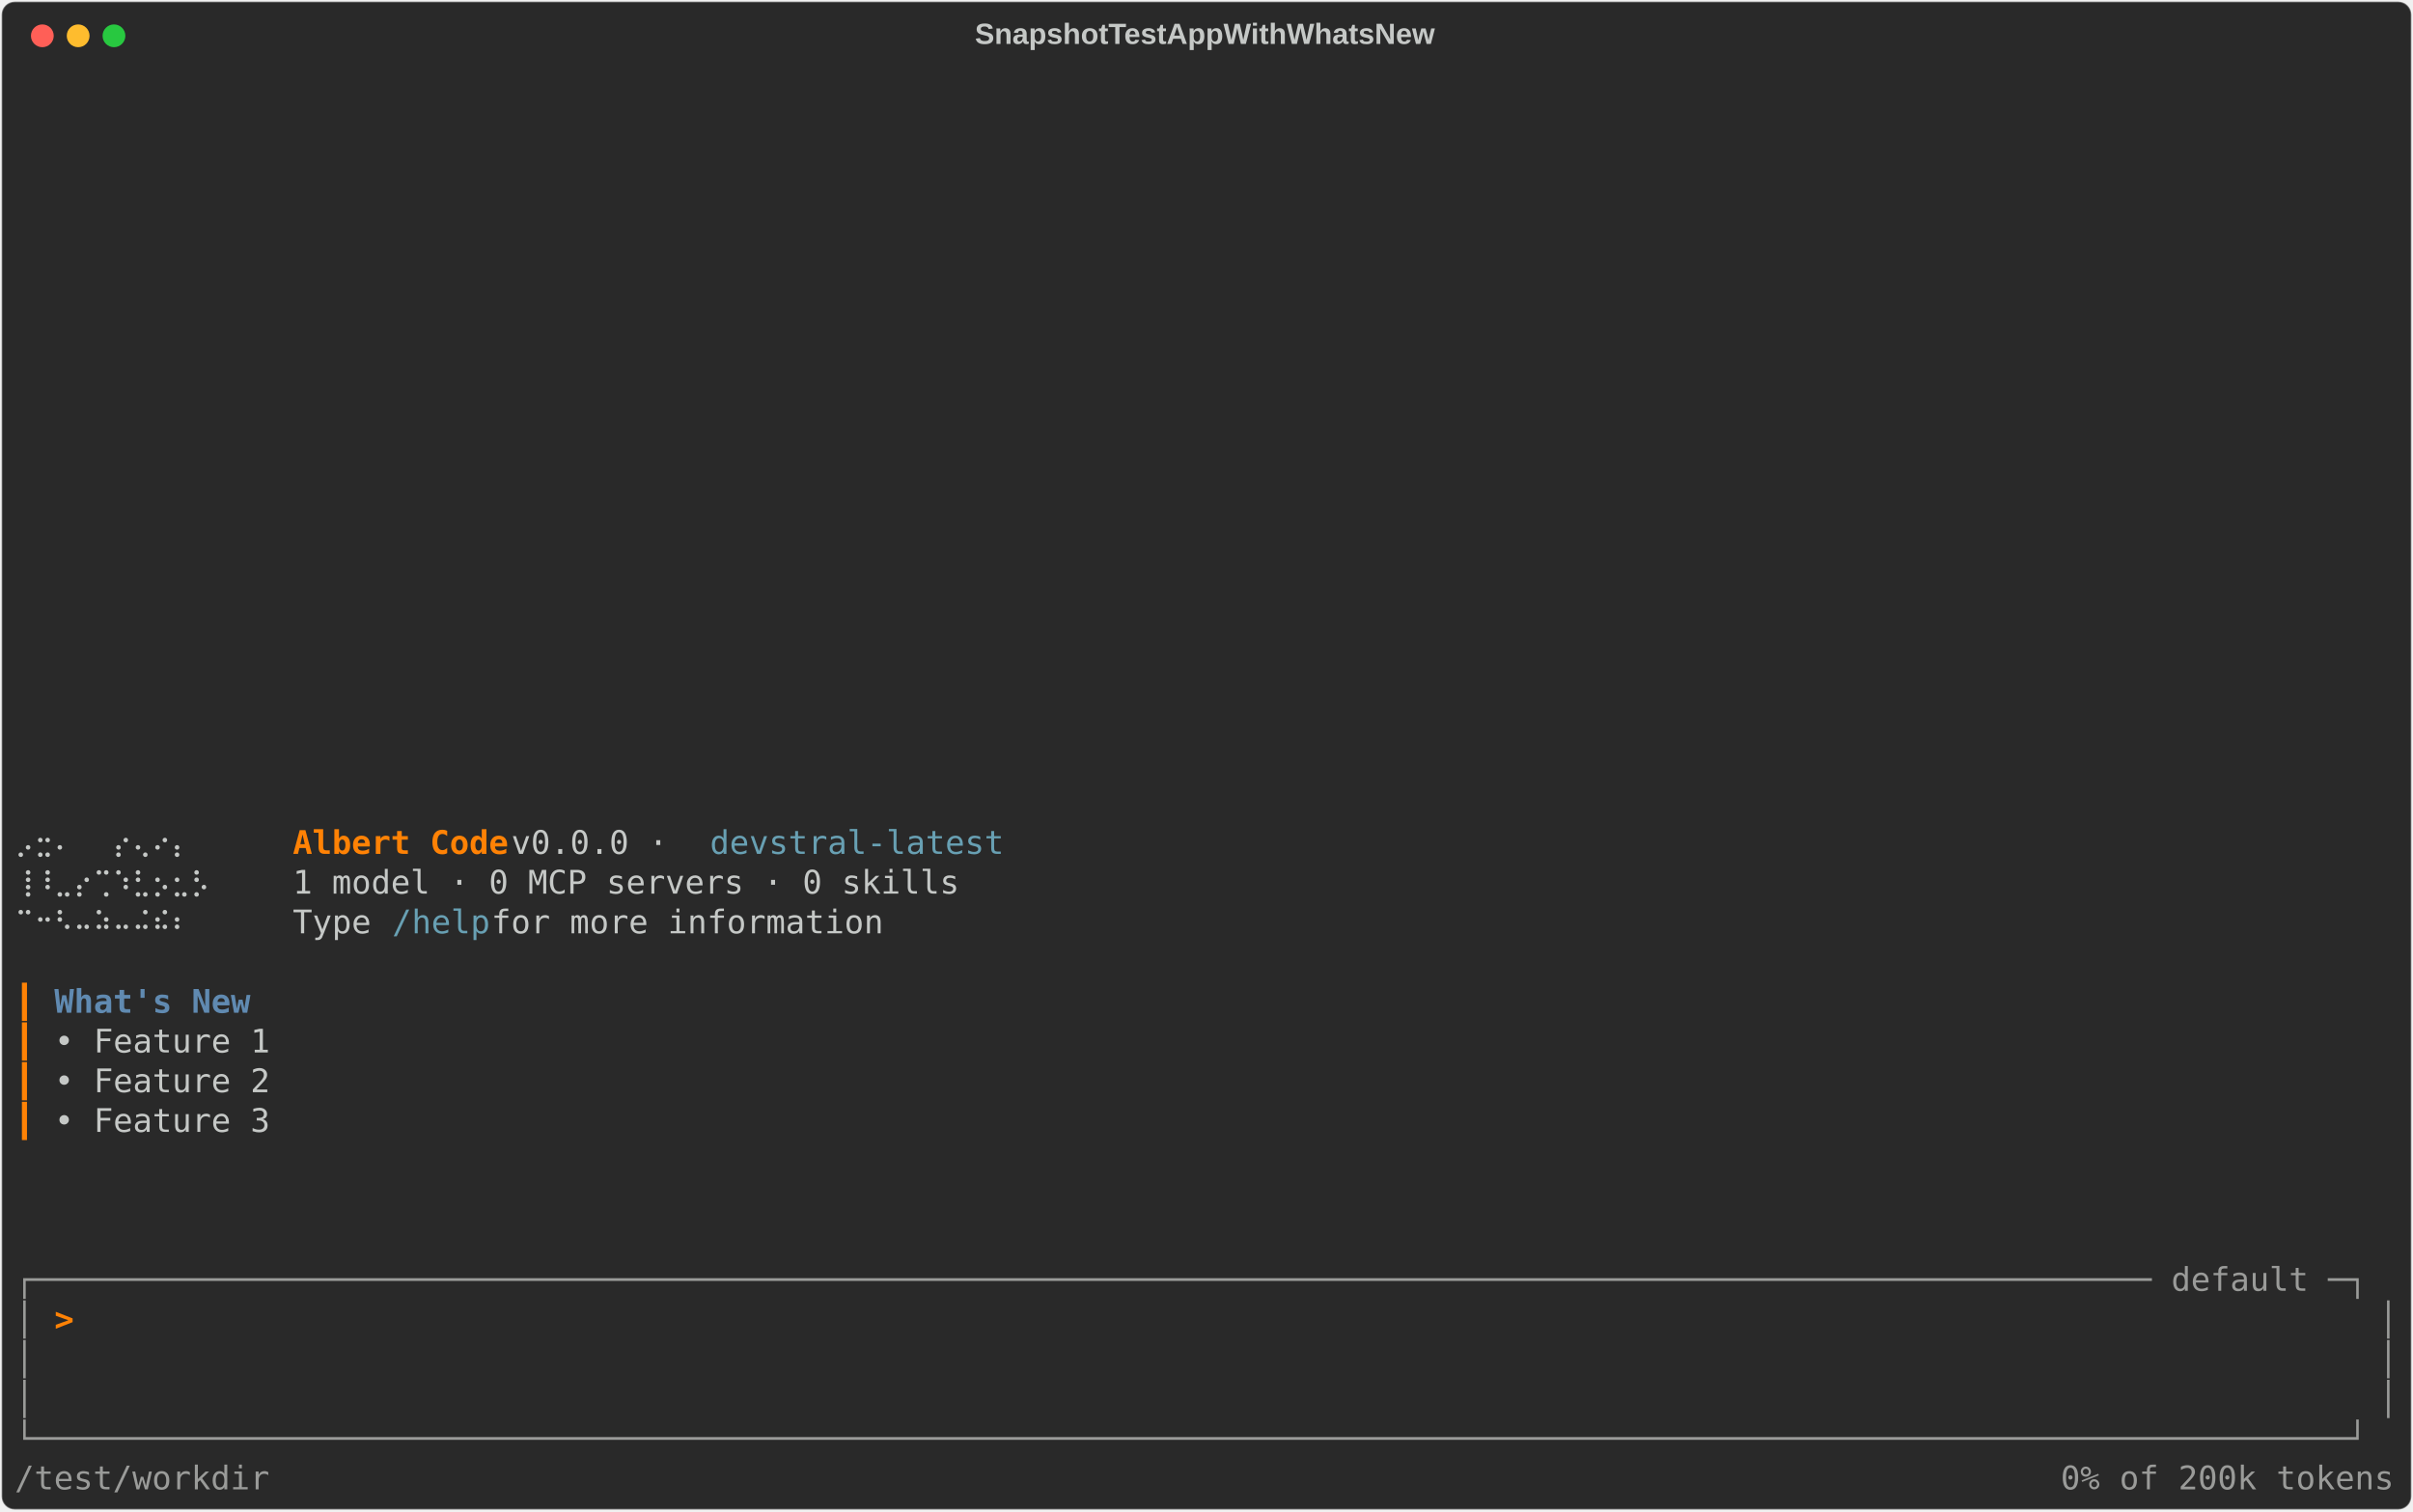
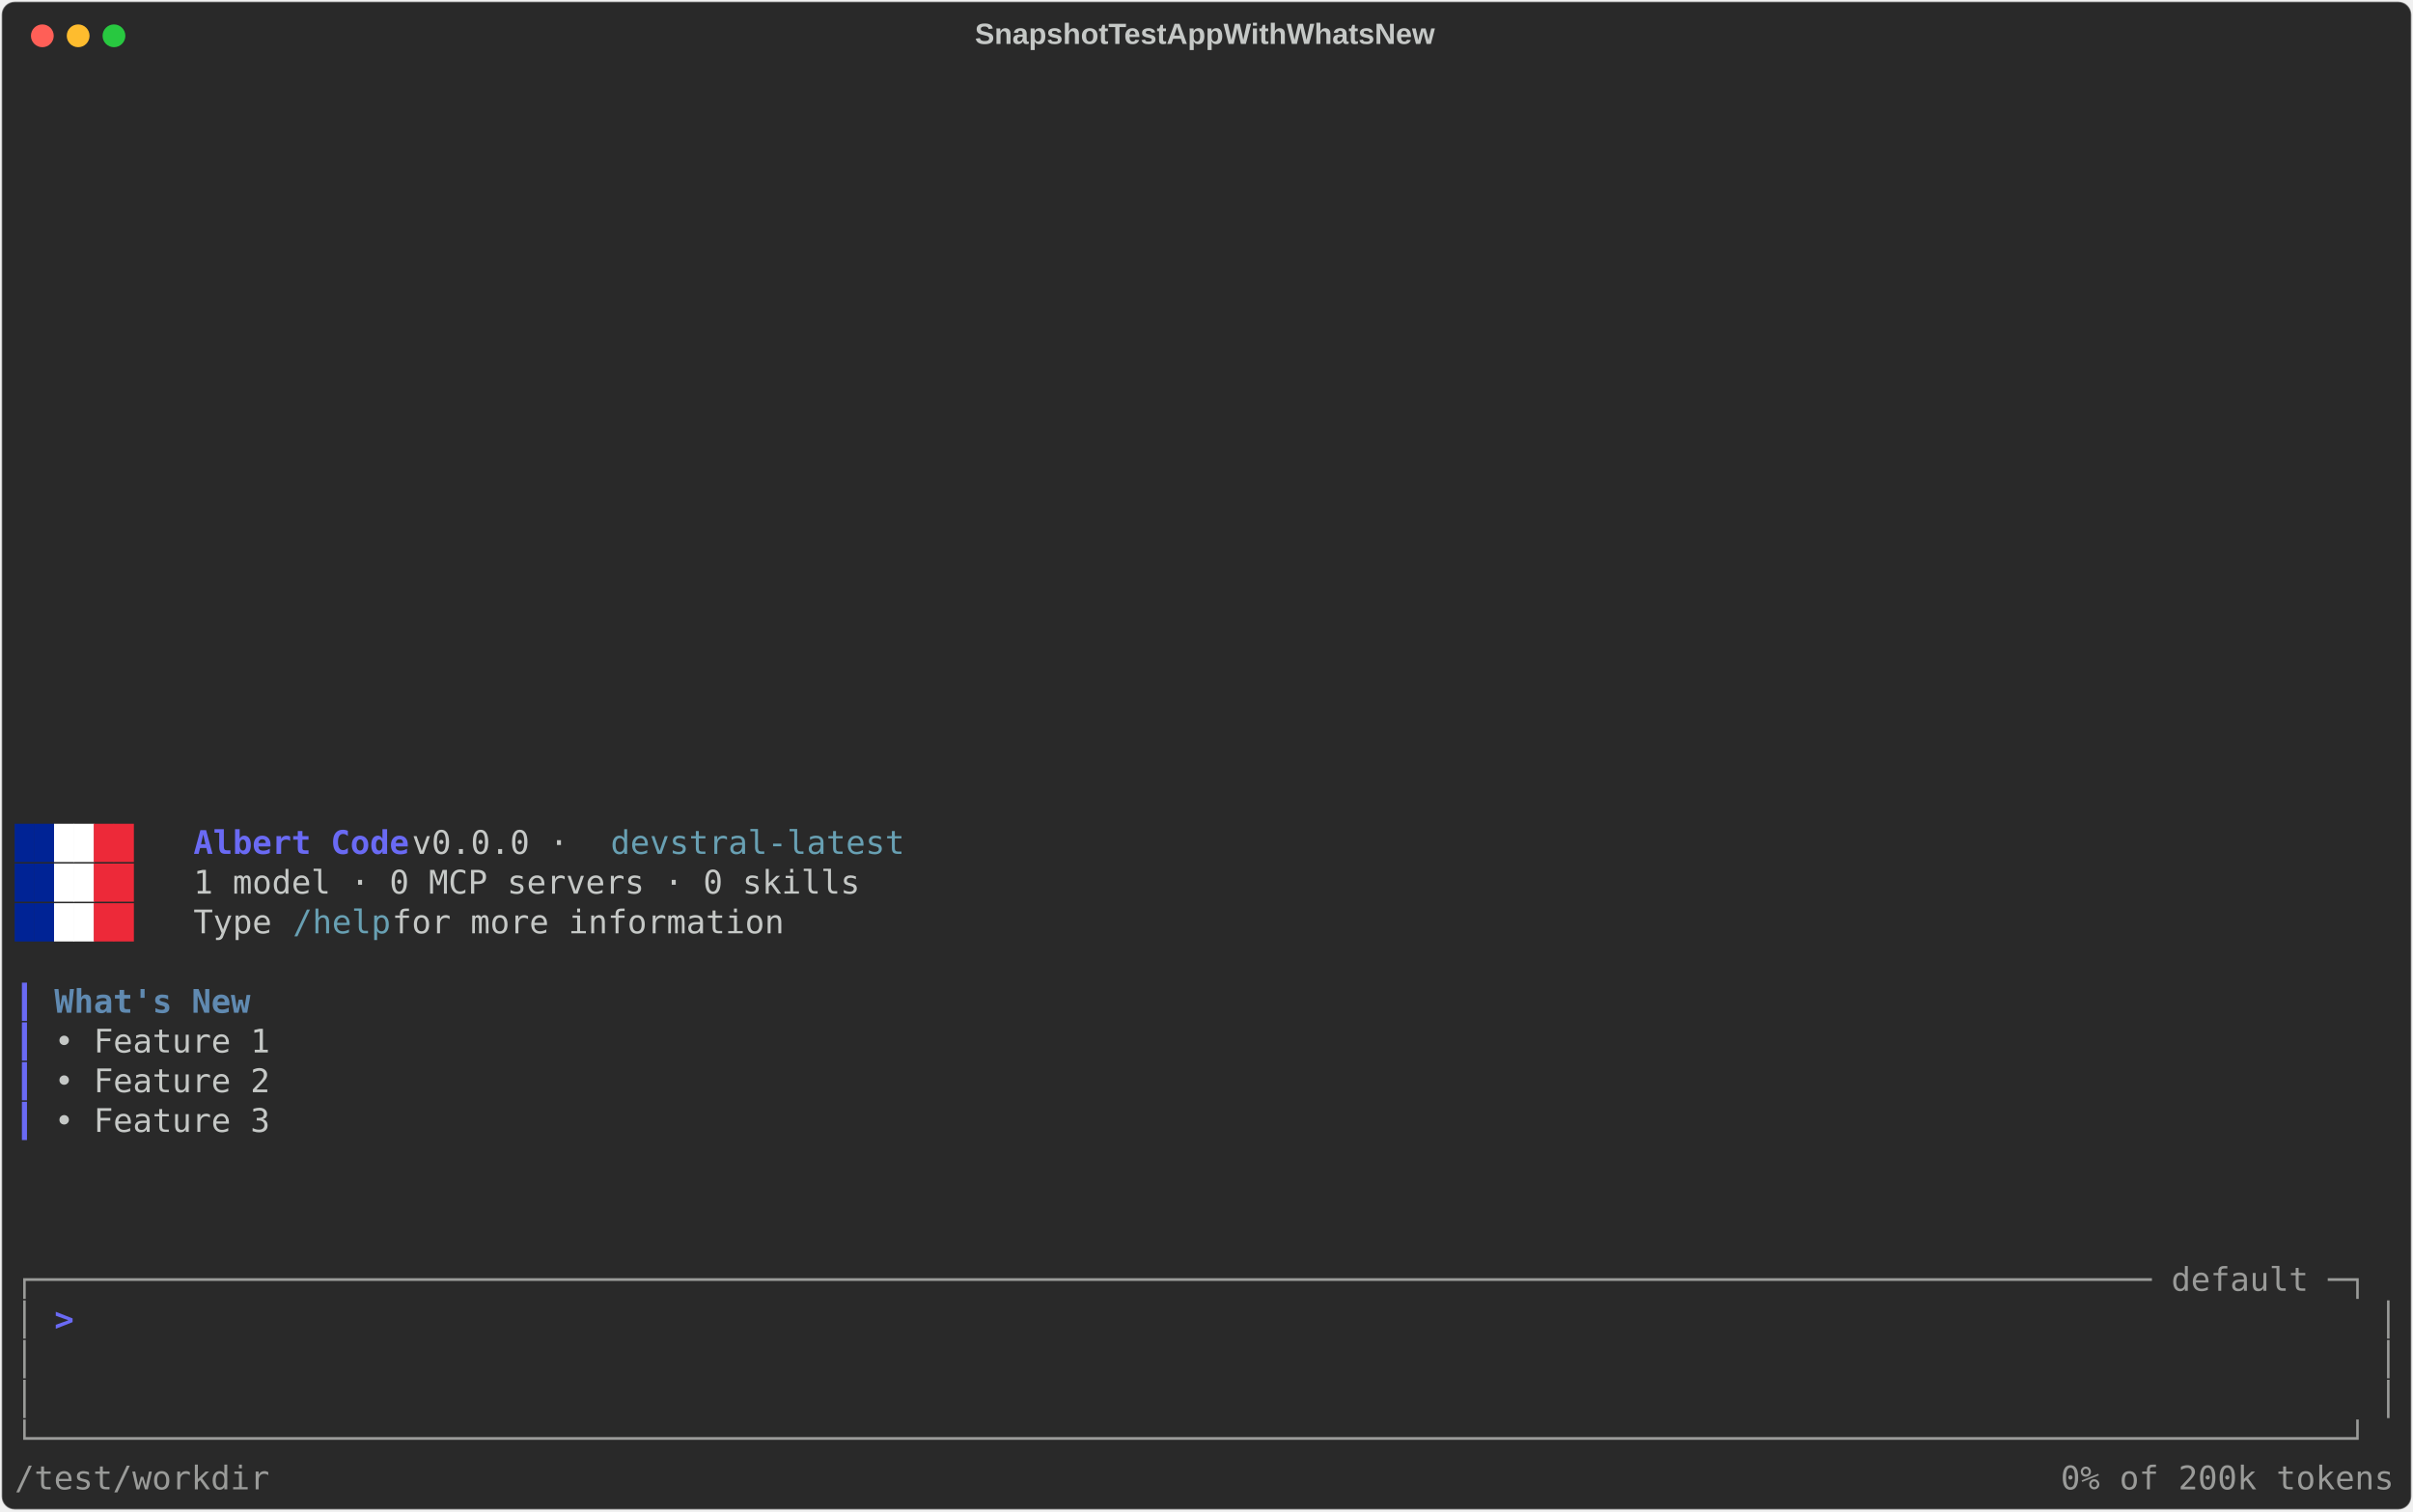
<svg xmlns="http://www.w3.org/2000/svg" class="rich-terminal" viewBox="0 0 1482 928.4">
  <style>

    @font-face {
        font-family: "Fira Code";
        src: local("FiraCode-Regular"),
                url("https://cdnjs.cloudflare.com/ajax/libs/firacode/6.2.0/woff2/FiraCode-Regular.woff2") format("woff2"),
                url("https://cdnjs.cloudflare.com/ajax/libs/firacode/6.2.0/woff/FiraCode-Regular.woff") format("woff");
        font-style: normal;
        font-weight: 400;
    }
    @font-face {
        font-family: "Fira Code";
        src: local("FiraCode-Bold"),
                url("https://cdnjs.cloudflare.com/ajax/libs/firacode/6.2.0/woff2/FiraCode-Bold.woff2") format("woff2"),
                url("https://cdnjs.cloudflare.com/ajax/libs/firacode/6.2.0/woff/FiraCode-Bold.woff") format("woff");
        font-style: bold;
        font-weight: 700;
    }

    .terminal-matrix {
        font-family: Fira Code, monospace;
        font-size: 20px;
        line-height: 24.4px;
        font-variant-east-asian: full-width;
    }

    .terminal-title {
        font-size: 18px;
        font-weight: bold;
        font-family: arial;
    }

    .terminal-r1 { fill: #c5c8c6 }
- .terminal-r2 { fill: #ff8205;font-weight: bold }
- .terminal-r3 { fill: #68a0b3 }
- .terminal-r4 { fill: #ff8205 }
- .terminal-r5 { fill: #608ab1;font-weight: bold }
- .terminal-r6 { fill: #9a9b99 }
+ .terminal-r2 { fill: #002395 }
+ .terminal-r3 { fill: #ffffff }
+ .terminal-r4 { fill: #ed2939 }
+ .terminal-r5 { fill: #6a6af4;font-weight: bold }
+ .terminal-r6 { fill: #68a0b3 }
+ .terminal-r7 { fill: #6a6af4 }
+ .terminal-r8 { fill: #608ab1;font-weight: bold }
+ .terminal-r9 { fill: #9a9b99 }
    </style>
  <defs>
    <clipPath id="terminal-clip-terminal">
      <rect x="0" y="0" width="1463.0" height="877.4" />
    </clipPath>
    <clipPath id="terminal-line-0">
      <rect x="0" y="1.5" width="1464" height="24.65" />
    </clipPath>
    <clipPath id="terminal-line-1">
      <rect x="0" y="25.9" width="1464" height="24.65" />
    </clipPath>
    <clipPath id="terminal-line-2">
      <rect x="0" y="50.3" width="1464" height="24.65" />
    </clipPath>
    <clipPath id="terminal-line-3">
      <rect x="0" y="74.7" width="1464" height="24.65" />
    </clipPath>
    <clipPath id="terminal-line-4">
      <rect x="0" y="99.1" width="1464" height="24.65" />
    </clipPath>
    <clipPath id="terminal-line-5">
      <rect x="0" y="123.5" width="1464" height="24.65" />
    </clipPath>
    <clipPath id="terminal-line-6">
      <rect x="0" y="147.9" width="1464" height="24.65" />
    </clipPath>
    <clipPath id="terminal-line-7">
      <rect x="0" y="172.3" width="1464" height="24.65" />
    </clipPath>
    <clipPath id="terminal-line-8">
      <rect x="0" y="196.7" width="1464" height="24.65" />
    </clipPath>
    <clipPath id="terminal-line-9">
      <rect x="0" y="221.1" width="1464" height="24.65" />
    </clipPath>
    <clipPath id="terminal-line-10">
      <rect x="0" y="245.5" width="1464" height="24.65" />
    </clipPath>
    <clipPath id="terminal-line-11">
      <rect x="0" y="269.9" width="1464" height="24.65" />
    </clipPath>
    <clipPath id="terminal-line-12">
      <rect x="0" y="294.3" width="1464" height="24.65" />
    </clipPath>
    <clipPath id="terminal-line-13">
      <rect x="0" y="318.7" width="1464" height="24.65" />
    </clipPath>
    <clipPath id="terminal-line-14">
      <rect x="0" y="343.1" width="1464" height="24.65" />
    </clipPath>
    <clipPath id="terminal-line-15">
      <rect x="0" y="367.5" width="1464" height="24.65" />
    </clipPath>
    <clipPath id="terminal-line-16">
      <rect x="0" y="391.9" width="1464" height="24.65" />
    </clipPath>
    <clipPath id="terminal-line-17">
      <rect x="0" y="416.3" width="1464" height="24.65" />
    </clipPath>
    <clipPath id="terminal-line-18">
      <rect x="0" y="440.7" width="1464" height="24.65" />
    </clipPath>
    <clipPath id="terminal-line-19">
      <rect x="0" y="465.1" width="1464" height="24.65" />
    </clipPath>
    <clipPath id="terminal-line-20">
      <rect x="0" y="489.5" width="1464" height="24.65" />
    </clipPath>
    <clipPath id="terminal-line-21">
      <rect x="0" y="513.9" width="1464" height="24.65" />
    </clipPath>
    <clipPath id="terminal-line-22">
      <rect x="0" y="538.3" width="1464" height="24.65" />
    </clipPath>
    <clipPath id="terminal-line-23">
      <rect x="0" y="562.7" width="1464" height="24.65" />
    </clipPath>
    <clipPath id="terminal-line-24">
      <rect x="0" y="587.1" width="1464" height="24.65" />
    </clipPath>
    <clipPath id="terminal-line-25">
      <rect x="0" y="611.5" width="1464" height="24.65" />
    </clipPath>
    <clipPath id="terminal-line-26">
      <rect x="0" y="635.9" width="1464" height="24.65" />
    </clipPath>
    <clipPath id="terminal-line-27">
      <rect x="0" y="660.3" width="1464" height="24.65" />
    </clipPath>
    <clipPath id="terminal-line-28">
      <rect x="0" y="684.7" width="1464" height="24.65" />
    </clipPath>
    <clipPath id="terminal-line-29">
      <rect x="0" y="709.1" width="1464" height="24.65" />
    </clipPath>
    <clipPath id="terminal-line-30">
      <rect x="0" y="733.5" width="1464" height="24.65" />
    </clipPath>
    <clipPath id="terminal-line-31">
      <rect x="0" y="757.9" width="1464" height="24.65" />
    </clipPath>
    <clipPath id="terminal-line-32">
      <rect x="0" y="782.3" width="1464" height="24.65" />
    </clipPath>
    <clipPath id="terminal-line-33">
      <rect x="0" y="806.7" width="1464" height="24.65" />
    </clipPath>
    <clipPath id="terminal-line-34">
      <rect x="0" y="831.1" width="1464" height="24.65" />
    </clipPath>
  </defs>
  <rect fill="#292929" stroke="rgba(255,255,255,0.35)" stroke-width="1" x="1" y="1" width="1480" height="926.4" rx="8" />
  <text class="terminal-title" fill="#c5c8c6" text-anchor="middle" x="740" y="27">SnapshotTestAppWithWhatsNew</text>
  <g transform="translate(26,22)">
    <circle cx="0" cy="0" r="7" fill="#ff5f57" />
    <circle cx="22" cy="0" r="7" fill="#febc2e" />
    <circle cx="44" cy="0" r="7" fill="#28c840" />
  </g>
  <g transform="translate(9, 41)" clip-path="url(#terminal-clip-terminal)">
    <g class="terminal-matrix">
      <text class="terminal-r1" x="1464" y="20" textLength="12.2" clip-path="url(#terminal-line-0)">
</text>
      <text class="terminal-r1" x="1464" y="44.4" textLength="12.2" clip-path="url(#terminal-line-1)">
</text>
      <text class="terminal-r1" x="1464" y="68.8" textLength="12.2" clip-path="url(#terminal-line-2)">
</text>
      <text class="terminal-r1" x="1464" y="93.2" textLength="12.2" clip-path="url(#terminal-line-3)">
</text>
      <text class="terminal-r1" x="1464" y="117.6" textLength="12.2" clip-path="url(#terminal-line-4)">
</text>
      <text class="terminal-r1" x="1464" y="142" textLength="12.2" clip-path="url(#terminal-line-5)">
</text>
      <text class="terminal-r1" x="1464" y="166.4" textLength="12.2" clip-path="url(#terminal-line-6)">
</text>
      <text class="terminal-r1" x="1464" y="190.8" textLength="12.2" clip-path="url(#terminal-line-7)">
</text>
      <text class="terminal-r1" x="1464" y="215.2" textLength="12.2" clip-path="url(#terminal-line-8)">
</text>
      <text class="terminal-r1" x="1464" y="239.6" textLength="12.2" clip-path="url(#terminal-line-9)">
</text>
      <text class="terminal-r1" x="1464" y="264" textLength="12.2" clip-path="url(#terminal-line-10)">
</text>
      <text class="terminal-r1" x="1464" y="288.4" textLength="12.2" clip-path="url(#terminal-line-11)">
</text>
      <text class="terminal-r1" x="1464" y="312.8" textLength="12.2" clip-path="url(#terminal-line-12)">
</text>
      <text class="terminal-r1" x="1464" y="337.2" textLength="12.2" clip-path="url(#terminal-line-13)">
</text>
      <text class="terminal-r1" x="1464" y="361.6" textLength="12.2" clip-path="url(#terminal-line-14)">
</text>
      <text class="terminal-r1" x="1464" y="386" textLength="12.2" clip-path="url(#terminal-line-15)">
</text>
      <text class="terminal-r1" x="1464" y="410.4" textLength="12.2" clip-path="url(#terminal-line-16)">
</text>
      <text class="terminal-r1" x="1464" y="434.8" textLength="12.2" clip-path="url(#terminal-line-17)">
</text>
      <text class="terminal-r1" x="1464" y="459.2" textLength="12.2" clip-path="url(#terminal-line-18)">
</text>
-       <text class="terminal-r1" x="0" y="483.6" textLength="134.2" clip-path="url(#terminal-line-19)">  ⡠⣒⠄  ⡔⢄⠔⡄</text>
-       <text class="terminal-r2" x="170.8" y="483.6" textLength="134.2" clip-path="url(#terminal-line-19)">Albert Code</text>
-       <text class="terminal-r1" x="305" y="483.6" textLength="122" clip-path="url(#terminal-line-19)"> v0.0.0 · </text>
-       <text class="terminal-r3" x="427" y="483.6" textLength="183" clip-path="url(#terminal-line-19)">devstral-latest</text>
+       <text class="terminal-r2" x="0" y="483.6" textLength="12.2" clip-path="url(#terminal-line-19)">█</text>
+       <text class="terminal-r2" x="12.2" y="483.6" textLength="12.2" clip-path="url(#terminal-line-19)">█</text>
+       <text class="terminal-r3" x="24.4" y="483.6" textLength="12.2" clip-path="url(#terminal-line-19)">█</text>
+       <text class="terminal-r3" x="36.6" y="483.6" textLength="12.2" clip-path="url(#terminal-line-19)">█</text>
+       <text class="terminal-r4" x="48.8" y="483.6" textLength="12.2" clip-path="url(#terminal-line-19)">█</text>
+       <text class="terminal-r4" x="61" y="483.6" textLength="12.2" clip-path="url(#terminal-line-19)">█</text>
+       <text class="terminal-r5" x="109.8" y="483.6" textLength="134.2" clip-path="url(#terminal-line-19)">Albert Code</text>
+       <text class="terminal-r1" x="244" y="483.6" textLength="122" clip-path="url(#terminal-line-19)"> v0.0.0 · </text>
+       <text class="terminal-r6" x="366" y="483.6" textLength="183" clip-path="url(#terminal-line-19)">devstral-latest</text>
      <text class="terminal-r1" x="1464" y="483.6" textLength="12.2" clip-path="url(#terminal-line-19)">
</text>
-       <text class="terminal-r1" x="0" y="508" textLength="134.2" clip-path="url(#terminal-line-20)"> ⢸⠸⣀⡔⢉⠱⣃⡢⣂⡣</text>
-       <text class="terminal-r1" x="170.8" y="508" textLength="414.8" clip-path="url(#terminal-line-20)">1 model · 0 MCP servers · 0 skills</text>
+       <text class="terminal-r2" x="0" y="508" textLength="12.2" clip-path="url(#terminal-line-20)">█</text>
+       <text class="terminal-r2" x="12.2" y="508" textLength="12.2" clip-path="url(#terminal-line-20)">█</text>
+       <text class="terminal-r3" x="24.4" y="508" textLength="12.2" clip-path="url(#terminal-line-20)">█</text>
+       <text class="terminal-r3" x="36.6" y="508" textLength="12.2" clip-path="url(#terminal-line-20)">█</text>
+       <text class="terminal-r4" x="48.8" y="508" textLength="12.2" clip-path="url(#terminal-line-20)">█</text>
+       <text class="terminal-r4" x="61" y="508" textLength="12.2" clip-path="url(#terminal-line-20)">█</text>
+       <text class="terminal-r1" x="109.8" y="508" textLength="414.8" clip-path="url(#terminal-line-20)">1 model · 0 MCP servers · 0 skills</text>
      <text class="terminal-r1" x="1464" y="508" textLength="12.2" clip-path="url(#terminal-line-20)">
</text>
-       <text class="terminal-r1" x="0" y="532.4" textLength="134.2" clip-path="url(#terminal-line-21)">  ⠉⠒⠣⠤⠵⠤⠬⠮⠆</text>
-       <text class="terminal-r1" x="170.8" y="532.4" textLength="61" clip-path="url(#terminal-line-21)">Type </text>
-       <text class="terminal-r3" x="231.8" y="532.4" textLength="61" clip-path="url(#terminal-line-21)">/help</text>
-       <text class="terminal-r1" x="292.8" y="532.4" textLength="256.2" clip-path="url(#terminal-line-21)"> for more information</text>
+       <text class="terminal-r2" x="0" y="532.4" textLength="12.2" clip-path="url(#terminal-line-21)">█</text>
+       <text class="terminal-r2" x="12.2" y="532.4" textLength="12.2" clip-path="url(#terminal-line-21)">█</text>
+       <text class="terminal-r3" x="24.4" y="532.4" textLength="12.2" clip-path="url(#terminal-line-21)">█</text>
+       <text class="terminal-r3" x="36.6" y="532.4" textLength="12.2" clip-path="url(#terminal-line-21)">█</text>
+       <text class="terminal-r4" x="48.8" y="532.4" textLength="12.2" clip-path="url(#terminal-line-21)">█</text>
+       <text class="terminal-r4" x="61" y="532.4" textLength="12.2" clip-path="url(#terminal-line-21)">█</text>
+       <text class="terminal-r1" x="109.8" y="532.4" textLength="61" clip-path="url(#terminal-line-21)">Type </text>
+       <text class="terminal-r6" x="170.8" y="532.4" textLength="61" clip-path="url(#terminal-line-21)">/help</text>
+       <text class="terminal-r1" x="231.8" y="532.4" textLength="256.2" clip-path="url(#terminal-line-21)"> for more information</text>
      <text class="terminal-r1" x="1464" y="532.4" textLength="12.2" clip-path="url(#terminal-line-21)">
</text>
      <text class="terminal-r1" x="1464" y="556.8" textLength="12.2" clip-path="url(#terminal-line-22)">
</text>
-       <text class="terminal-r4" x="0" y="581.2" textLength="12.2" clip-path="url(#terminal-line-23)">┃</text>
-       <text class="terminal-r5" x="24.4" y="581.2" textLength="122" clip-path="url(#terminal-line-23)">What's New</text>
+       <text class="terminal-r7" x="0" y="581.2" textLength="12.2" clip-path="url(#terminal-line-23)">┃</text>
+       <text class="terminal-r8" x="24.4" y="581.2" textLength="122" clip-path="url(#terminal-line-23)">What's New</text>
      <text class="terminal-r1" x="1464" y="581.2" textLength="12.2" clip-path="url(#terminal-line-23)">
</text>
-       <text class="terminal-r4" x="0" y="605.6" textLength="12.2" clip-path="url(#terminal-line-24)">┃</text>
+       <text class="terminal-r7" x="0" y="605.6" textLength="12.2" clip-path="url(#terminal-line-24)">┃</text>
      <text class="terminal-r1" x="24.4" y="605.6" textLength="134.2" clip-path="url(#terminal-line-24)">• Feature 1</text>
      <text class="terminal-r1" x="1464" y="605.6" textLength="12.2" clip-path="url(#terminal-line-24)">
</text>
-       <text class="terminal-r4" x="0" y="630" textLength="12.2" clip-path="url(#terminal-line-25)">┃</text>
+       <text class="terminal-r7" x="0" y="630" textLength="12.2" clip-path="url(#terminal-line-25)">┃</text>
      <text class="terminal-r1" x="24.4" y="630" textLength="134.2" clip-path="url(#terminal-line-25)">• Feature 2</text>
      <text class="terminal-r1" x="1464" y="630" textLength="12.2" clip-path="url(#terminal-line-25)">
</text>
-       <text class="terminal-r4" x="0" y="654.4" textLength="12.2" clip-path="url(#terminal-line-26)">┃</text>
+       <text class="terminal-r7" x="0" y="654.4" textLength="12.2" clip-path="url(#terminal-line-26)">┃</text>
      <text class="terminal-r1" x="24.4" y="654.4" textLength="134.2" clip-path="url(#terminal-line-26)">• Feature 3</text>
      <text class="terminal-r1" x="1464" y="654.4" textLength="12.2" clip-path="url(#terminal-line-26)">
</text>
      <text class="terminal-r1" x="1464" y="678.8" textLength="12.2" clip-path="url(#terminal-line-27)">
</text>
      <text class="terminal-r1" x="1464" y="703.2" textLength="12.2" clip-path="url(#terminal-line-28)">
</text>
      <text class="terminal-r1" x="1464" y="727.6" textLength="12.2" clip-path="url(#terminal-line-29)">
</text>
-       <text class="terminal-r6" x="0" y="752" textLength="1464" clip-path="url(#terminal-line-30)">┌──────────────────────────────────────────────────────────────────────────────────────────────────────────── default ─┐</text>
+       <text class="terminal-r9" x="0" y="752" textLength="1464" clip-path="url(#terminal-line-30)">┌──────────────────────────────────────────────────────────────────────────────────────────────────────────── default ─┐</text>
      <text class="terminal-r1" x="1464" y="752" textLength="12.2" clip-path="url(#terminal-line-30)">
</text>
-       <text class="terminal-r6" x="0" y="776.4" textLength="12.2" clip-path="url(#terminal-line-31)">│</text>
-       <text class="terminal-r2" x="24.4" y="776.4" textLength="12.2" clip-path="url(#terminal-line-31)">&gt;</text>
-       <text class="terminal-r6" x="1451.8" y="776.4" textLength="12.2" clip-path="url(#terminal-line-31)">│</text>
+       <text class="terminal-r9" x="0" y="776.4" textLength="12.2" clip-path="url(#terminal-line-31)">│</text>
+       <text class="terminal-r5" x="24.4" y="776.4" textLength="12.2" clip-path="url(#terminal-line-31)">&gt;</text>
+       <text class="terminal-r9" x="1451.8" y="776.4" textLength="12.2" clip-path="url(#terminal-line-31)">│</text>
      <text class="terminal-r1" x="1464" y="776.4" textLength="12.2" clip-path="url(#terminal-line-31)">
</text>
-       <text class="terminal-r6" x="0" y="800.8" textLength="12.2" clip-path="url(#terminal-line-32)">│</text>
-       <text class="terminal-r6" x="1451.8" y="800.8" textLength="12.2" clip-path="url(#terminal-line-32)">│</text>
+       <text class="terminal-r9" x="0" y="800.8" textLength="12.2" clip-path="url(#terminal-line-32)">│</text>
+       <text class="terminal-r9" x="1451.8" y="800.8" textLength="12.2" clip-path="url(#terminal-line-32)">│</text>
      <text class="terminal-r1" x="1464" y="800.8" textLength="12.2" clip-path="url(#terminal-line-32)">
</text>
-       <text class="terminal-r6" x="0" y="825.2" textLength="12.2" clip-path="url(#terminal-line-33)">│</text>
-       <text class="terminal-r6" x="1451.8" y="825.2" textLength="12.2" clip-path="url(#terminal-line-33)">│</text>
+       <text class="terminal-r9" x="0" y="825.2" textLength="12.2" clip-path="url(#terminal-line-33)">│</text>
+       <text class="terminal-r9" x="1451.8" y="825.2" textLength="12.2" clip-path="url(#terminal-line-33)">│</text>
      <text class="terminal-r1" x="1464" y="825.2" textLength="12.2" clip-path="url(#terminal-line-33)">
</text>
-       <text class="terminal-r6" x="0" y="849.6" textLength="1464" clip-path="url(#terminal-line-34)">└──────────────────────────────────────────────────────────────────────────────────────────────────────────────────────┘</text>
+       <text class="terminal-r9" x="0" y="849.6" textLength="1464" clip-path="url(#terminal-line-34)">└──────────────────────────────────────────────────────────────────────────────────────────────────────────────────────┘</text>
      <text class="terminal-r1" x="1464" y="849.6" textLength="12.2" clip-path="url(#terminal-line-34)">
</text>
-       <text class="terminal-r6" x="0" y="874" textLength="158.6" clip-path="url(#terminal-line-35)">/test/workdir</text>
-       <text class="terminal-r6" x="1256.6" y="874" textLength="207.4" clip-path="url(#terminal-line-35)">0% of 200k tokens</text>
+       <text class="terminal-r9" x="0" y="874" textLength="158.6" clip-path="url(#terminal-line-35)">/test/workdir</text>
+       <text class="terminal-r9" x="1256.6" y="874" textLength="207.4" clip-path="url(#terminal-line-35)">0% of 200k tokens</text>
    </g>
  </g>
</svg>
